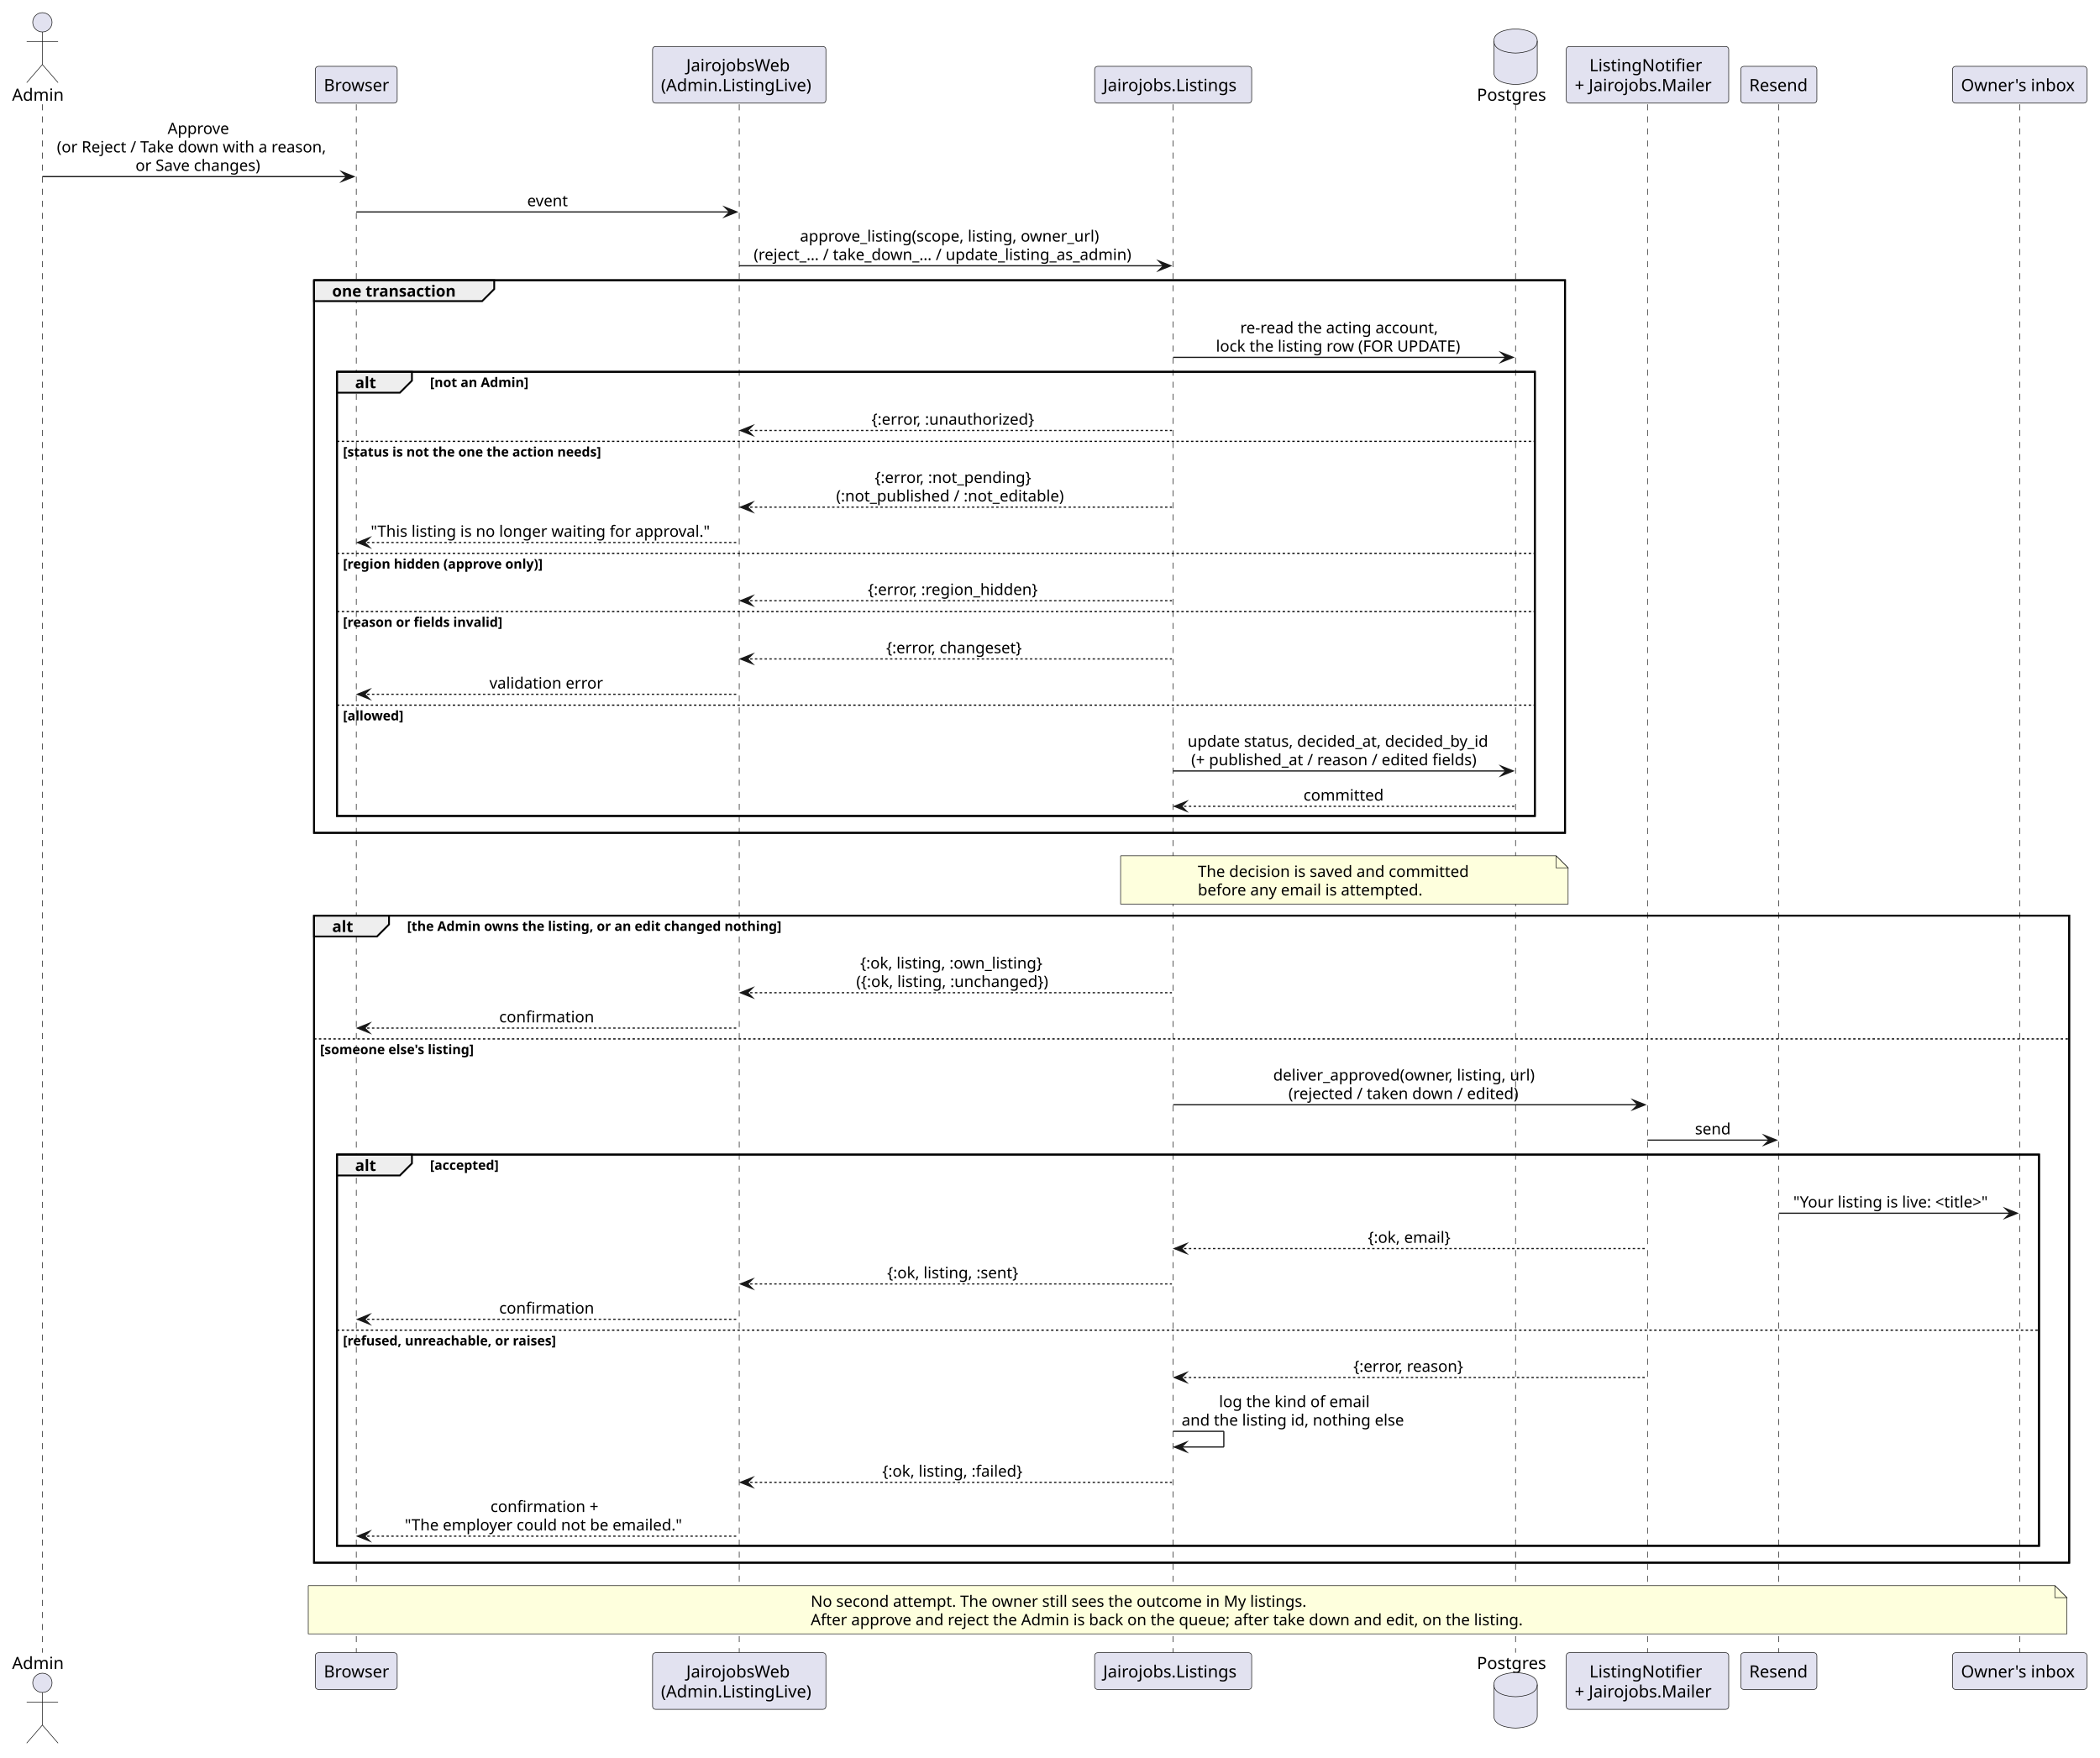
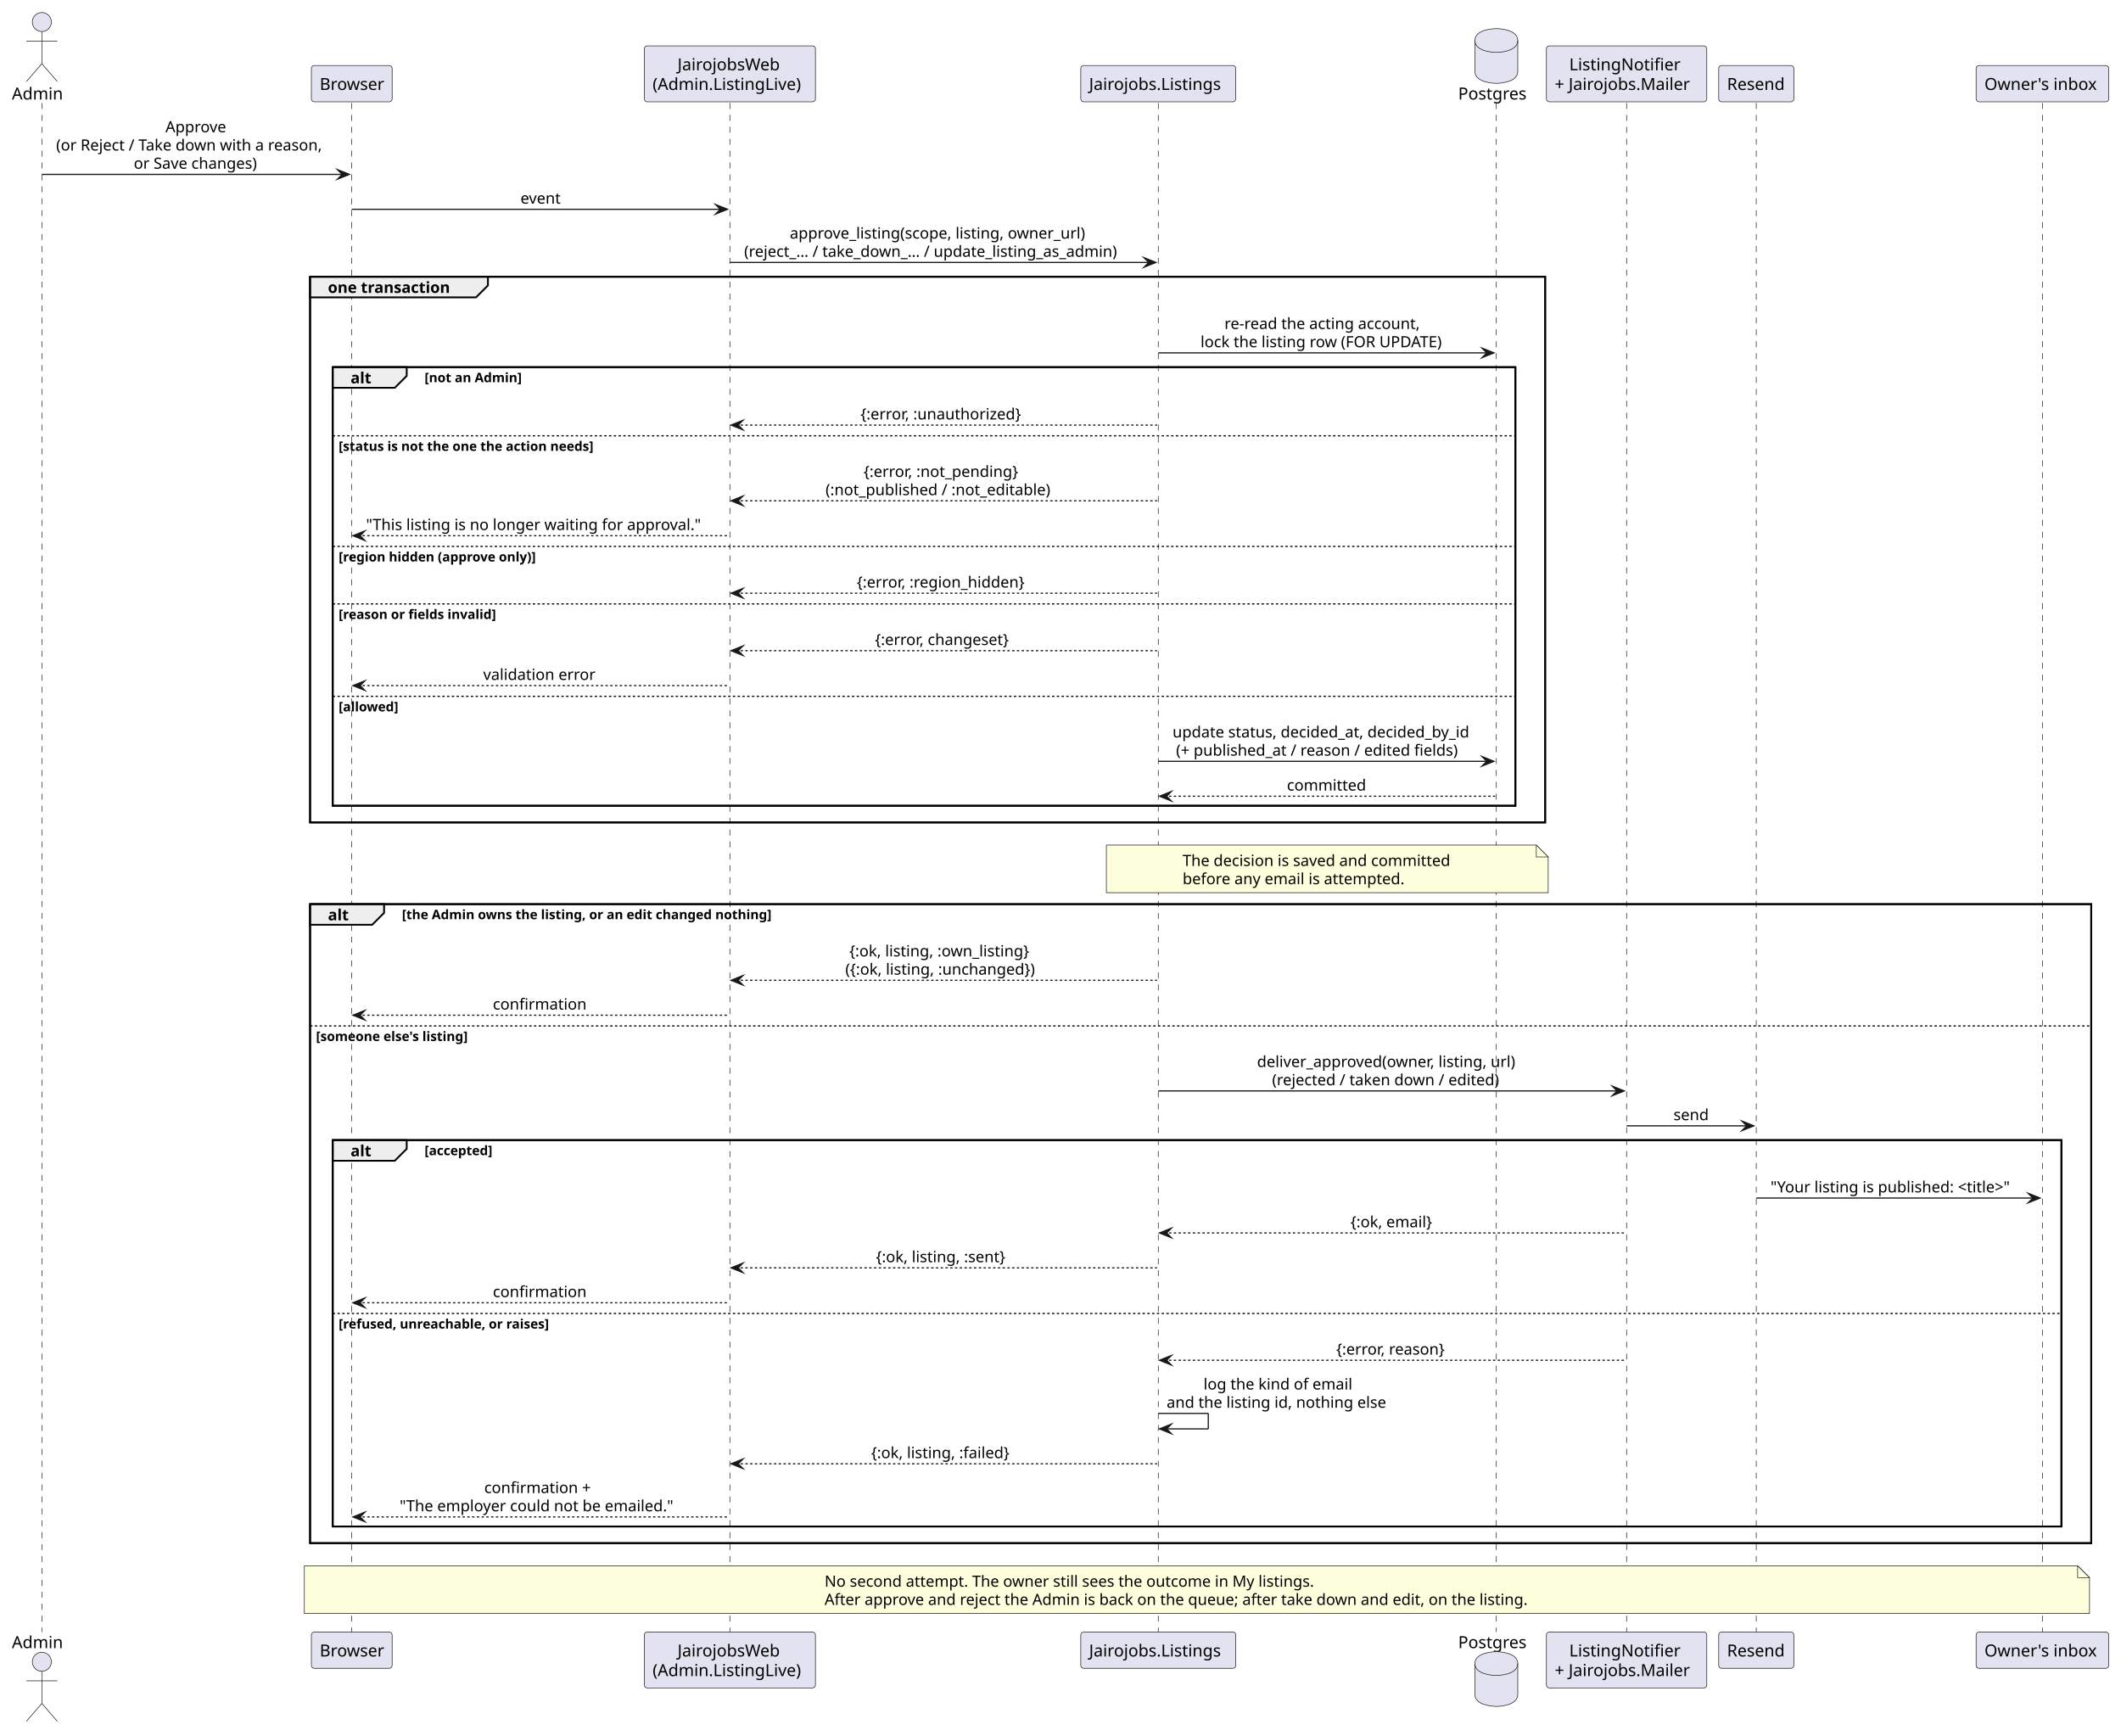
- <svg xmlns="http://www.w3.org/2000/svg" version="1.1" data-diagram-type="SEQUENCE" style="width:1741px;height:1457px;background:#FFFFFF;" width="1741px" height="1457px" viewBox="0 0 1741 1457" zoomAndPan="magnify" preserveAspectRatio="none" contentStyleType="text/css">
+ <svg xmlns="http://www.w3.org/2000/svg" version="1.1" data-diagram-type="SEQUENCE" style="width:1781px;height:1457px;background:#FFFFFF;" width="1781px" height="1457px" viewBox="0 0 1781 1457" zoomAndPan="magnify" preserveAspectRatio="none" contentStyleType="text/css">
  <defs />
  <g font-family="sans-serif" lengthAdjust="spacing">
    <rect x="260.373" y="232.352" width="1037.091" height="458.168" fill="none" style="stroke:#000;stroke-width:1.5;" />
    <rect x="279.373" y="308.283" width="993.091" height="368.236" fill="none" style="stroke:#000;stroke-width:1.5;" />
-     <rect x="260.373" y="759.141" width="1455.065" height="536.5" fill="none" style="stroke:#000;stroke-width:1.5;" />
-     <rect x="279.373" y="957.27" width="1411.065" height="324.371" fill="none" style="stroke:#000;stroke-width:1.5;" />
+     <rect x="260.373" y="759.141" width="1495.646" height="536.5" fill="none" style="stroke:#000;stroke-width:1.5;" />
+     <rect x="279.373" y="957.27" width="1451.646" height="324.371" fill="none" style="stroke:#000;stroke-width:1.5;" />
    <g class="participant-lifeline" data-qualified-name="Admin" data-entity-uid="part1" id="part1-lifeline" data-source-line="8">
      <g>
        <rect x="31.638" y="86.488" width="8" height="1283.773" fill="#000" fill-opacity="0" />
        <line x1="35.138" y1="86.488" x2="35.138" y2="1370.262" style="stroke:#181818;stroke-width:0.5;stroke-dasharray:5,5;" />
      </g>
    </g>
    <g class="participant-lifeline" data-qualified-name="B" data-entity-uid="part2" id="part2-lifeline" data-source-line="9">
      <g>
        <rect x="291.873" y="86.488" width="8" height="1283.773" fill="#000" fill-opacity="0" />
        <line x1="295.373" y1="86.488" x2="295.373" y2="1370.262" style="stroke:#181818;stroke-width:0.5;stroke-dasharray:5,5;" />
      </g>
    </g>
    <g class="participant-lifeline" data-qualified-name="W" data-entity-uid="part3" id="part3-lifeline" data-source-line="10">
      <g>
        <rect x="609.363" y="86.488" width="8" height="1283.773" fill="#000" fill-opacity="0" />
        <line x1="612.863" y1="86.488" x2="612.863" y2="1370.262" style="stroke:#181818;stroke-width:0.5;stroke-dasharray:5,5;" />
      </g>
    </g>
    <g class="participant-lifeline" data-qualified-name="L" data-entity-uid="part4" id="part4-lifeline" data-source-line="11">
      <g>
        <rect x="969.103" y="86.488" width="8" height="1283.773" fill="#000" fill-opacity="0" />
        <line x1="972.603" y1="86.488" x2="972.603" y2="1370.262" style="stroke:#181818;stroke-width:0.5;stroke-dasharray:5,5;" />
      </g>
    </g>
    <g class="participant-lifeline" data-qualified-name="DB" data-entity-uid="part5" id="part5-lifeline" data-source-line="12">
      <g>
        <rect x="1252.963" y="86.488" width="8" height="1283.773" fill="#000" fill-opacity="0" />
        <line x1="1256.463" y1="86.488" x2="1256.463" y2="1370.262" style="stroke:#181818;stroke-width:0.5;stroke-dasharray:5,5;" />
      </g>
    </g>
    <g class="participant-lifeline" data-qualified-name="M" data-entity-uid="part6" id="part6-lifeline" data-source-line="13">
      <g>
        <rect x="1362.35" y="86.488" width="8" height="1283.773" fill="#000" fill-opacity="0" />
        <line x1="1365.85" y1="86.488" x2="1365.85" y2="1370.262" style="stroke:#181818;stroke-width:0.5;stroke-dasharray:5,5;" />
      </g>
    </g>
    <g class="participant-lifeline" data-qualified-name="R" data-entity-uid="part7" id="part7-lifeline" data-source-line="14">
      <g>
        <rect x="1471.229" y="86.488" width="8" height="1283.773" fill="#000" fill-opacity="0" />
        <line x1="1474.729" y1="86.488" x2="1474.729" y2="1370.262" style="stroke:#181818;stroke-width:0.5;stroke-dasharray:5,5;" />
      </g>
    </g>
    <g class="participant-lifeline" data-qualified-name="IN" data-entity-uid="part8" id="part8-lifeline" data-source-line="15">
      <g>
-         <rect x="1670.938" y="86.488" width="8" height="1283.773" fill="#000" fill-opacity="0" />
-         <line x1="1674.438" y1="86.488" x2="1674.438" y2="1370.262" style="stroke:#181818;stroke-width:0.5;stroke-dasharray:5,5;" />
+         <rect x="1711.519" y="86.488" width="8" height="1283.773" fill="#000" fill-opacity="0" />
+         <line x1="1715.019" y1="86.488" x2="1715.019" y2="1370.262" style="stroke:#181818;stroke-width:0.5;stroke-dasharray:5,5;" />
      </g>
    </g>
    <g class="participant participant-head" data-qualified-name="Admin" data-entity-uid="part1" id="part1-head" data-source-line="8">
      <text x="10" y="83.535" fill="#000" font-size="14" textLength="44.276">Admin</text>
      <ellipse cx="35.138" cy="18.5" rx="8" ry="8" fill="#E2E2F0" style="stroke:#181818;stroke-width:0.5;" />
      <path d="M35.138,26.5 L35.138,53.5 M22.138,34.5 L48.138,34.5 M35.138,53.5 L22.138,68.5 M35.138,53.5 L48.138,68.5" style="stroke:#181818;stroke-width:0.5;" fill="none" />
    </g>
    <g class="participant participant-head" data-qualified-name="B" data-entity-uid="part2" id="part2-head" data-source-line="9">
      <rect x="261.456" y="55" width="67.833" height="30.488" fill="#E2E2F0" style="stroke:#181818;stroke-width:0.5;" rx="2.5" ry="2.5" />
      <text x="268.456" y="75.535" fill="#000" font-size="14" textLength="53.833">Browser</text>
    </g>
    <g class="participant participant-head" data-qualified-name="W" data-entity-uid="part3" id="part3-head" data-source-line="10">
      <rect x="541.003" y="38.512" width="143.719" height="46.977" fill="#E2E2F0" style="stroke:#181818;stroke-width:0.5;" rx="2.5" ry="2.5" />
      <text x="568.935" y="59.047" fill="#000" font-size="14" textLength="87.855">JairojobsWeb</text>
      <text x="548.003" y="75.535" fill="#000" font-size="14" textLength="129.719">(Admin.ListingLive)</text>
    </g>
    <g class="participant participant-head" data-qualified-name="L" data-entity-uid="part4" id="part4-head" data-source-line="11">
      <rect x="907.511" y="55" width="130.184" height="30.488" fill="#E2E2F0" style="stroke:#181818;stroke-width:0.5;" rx="2.5" ry="2.5" />
      <text x="914.511" y="75.535" fill="#000" font-size="14" textLength="116.184">Jairojobs.Listings</text>
    </g>
    <g class="participant participant-head" data-qualified-name="DB" data-entity-uid="part5" id="part5-head" data-source-line="12">
      <text x="1224.411" y="83.535" fill="#000" font-size="14" textLength="58.105">Postgres</text>
      <path d="M1238.463,34 C1238.463,24 1256.463,24 1256.463,24 C1256.463,24 1274.463,24 1274.463,34 L1274.463,60 C1274.463,70 1256.463,70 1256.463,70 C1256.463,70 1238.463,70 1238.463,60 L1238.463,34" style="stroke:#181818;stroke-width:0.5;" fill="#E2E2F0" />
      <path d="M1238.463,34 C1238.463,44 1256.463,44 1256.463,44 C1256.463,44 1274.463,44 1274.463,34" style="stroke:#181818;stroke-width:0.5;" fill="none" />
    </g>
    <g class="participant participant-head" data-qualified-name="M" data-entity-uid="part6" id="part6-head" data-source-line="13">
      <rect x="1298.516" y="38.512" width="134.668" height="46.977" fill="#E2E2F0" style="stroke:#181818;stroke-width:0.5;" rx="2.5" ry="2.5" />
      <text x="1317.701" y="59.047" fill="#000" font-size="14" textLength="96.298">ListingNotifier</text>
      <text x="1305.516" y="75.535" fill="#000" font-size="14" textLength="120.668">+ Jairojobs.Mailer</text>
    </g>
    <g class="participant participant-head" data-qualified-name="R" data-entity-uid="part7" id="part7-head" data-source-line="14">
      <rect x="1443.184" y="55" width="63.089" height="30.488" fill="#E2E2F0" style="stroke:#181818;stroke-width:0.5;" rx="2.5" ry="2.5" />
      <text x="1450.184" y="75.535" fill="#000" font-size="14" textLength="49.089">Resend</text>
    </g>
    <g class="participant participant-head" data-qualified-name="IN" data-entity-uid="part8" id="part8-head" data-source-line="15">
-       <rect x="1618.746" y="55" width="111.385" height="30.488" fill="#E2E2F0" style="stroke:#181818;stroke-width:0.5;" rx="2.5" ry="2.5" />
-       <text x="1625.746" y="75.535" fill="#000" font-size="14" textLength="97.385">Owner's inbox</text>
+       <rect x="1659.326" y="55" width="111.385" height="30.488" fill="#E2E2F0" style="stroke:#181818;stroke-width:0.5;" rx="2.5" ry="2.5" />
+       <text x="1666.326" y="75.535" fill="#000" font-size="14" textLength="97.385">Owner's inbox</text>
    </g>
    <g class="participant participant-tail" data-qualified-name="Admin" data-entity-uid="part1" id="part1-tail" data-source-line="8">
      <text x="10" y="1383.797" fill="#000" font-size="14" textLength="44.276">Admin</text>
      <ellipse cx="35.138" cy="1395.25" rx="8" ry="8" fill="#E2E2F0" style="stroke:#181818;stroke-width:0.5;" />
      <path d="M35.138,1403.25 L35.138,1430.25 M22.138,1411.25 L48.138,1411.25 M35.138,1430.25 L22.138,1445.25 M35.138,1430.25 L48.138,1445.25" style="stroke:#181818;stroke-width:0.5;" fill="none" />
    </g>
    <g class="participant participant-tail" data-qualified-name="B" data-entity-uid="part2" id="part2-tail" data-source-line="9">
      <rect x="261.456" y="1370.262" width="67.833" height="30.488" fill="#E2E2F0" style="stroke:#181818;stroke-width:0.5;" rx="2.5" ry="2.5" />
      <text x="268.456" y="1390.797" fill="#000" font-size="14" textLength="53.833">Browser</text>
    </g>
    <g class="participant participant-tail" data-qualified-name="W" data-entity-uid="part3" id="part3-tail" data-source-line="10">
      <rect x="541.003" y="1370.262" width="143.719" height="46.977" fill="#E2E2F0" style="stroke:#181818;stroke-width:0.5;" rx="2.5" ry="2.5" />
      <text x="568.935" y="1390.797" fill="#000" font-size="14" textLength="87.855">JairojobsWeb</text>
      <text x="548.003" y="1407.285" fill="#000" font-size="14" textLength="129.719">(Admin.ListingLive)</text>
    </g>
    <g class="participant participant-tail" data-qualified-name="L" data-entity-uid="part4" id="part4-tail" data-source-line="11">
      <rect x="907.511" y="1370.262" width="130.184" height="30.488" fill="#E2E2F0" style="stroke:#181818;stroke-width:0.5;" rx="2.5" ry="2.5" />
      <text x="914.511" y="1390.797" fill="#000" font-size="14" textLength="116.184">Jairojobs.Listings</text>
    </g>
    <g class="participant participant-tail" data-qualified-name="DB" data-entity-uid="part5" id="part5-tail" data-source-line="12">
      <text x="1224.411" y="1383.797" fill="#000" font-size="14" textLength="58.105">Postgres</text>
      <path d="M1238.463,1396.75 C1238.463,1386.75 1256.463,1386.75 1256.463,1386.75 C1256.463,1386.75 1274.463,1386.75 1274.463,1396.75 L1274.463,1422.75 C1274.463,1432.75 1256.463,1432.75 1256.463,1432.75 C1256.463,1432.75 1238.463,1432.75 1238.463,1422.75 L1238.463,1396.75" style="stroke:#181818;stroke-width:0.5;" fill="#E2E2F0" />
      <path d="M1238.463,1396.75 C1238.463,1406.75 1256.463,1406.75 1256.463,1406.75 C1256.463,1406.75 1274.463,1406.75 1274.463,1396.75" style="stroke:#181818;stroke-width:0.5;" fill="none" />
    </g>
    <g class="participant participant-tail" data-qualified-name="M" data-entity-uid="part6" id="part6-tail" data-source-line="13">
      <rect x="1298.516" y="1370.262" width="134.668" height="46.977" fill="#E2E2F0" style="stroke:#181818;stroke-width:0.5;" rx="2.5" ry="2.5" />
      <text x="1317.701" y="1390.797" fill="#000" font-size="14" textLength="96.298">ListingNotifier</text>
      <text x="1305.516" y="1407.285" fill="#000" font-size="14" textLength="120.668">+ Jairojobs.Mailer</text>
    </g>
    <g class="participant participant-tail" data-qualified-name="R" data-entity-uid="part7" id="part7-tail" data-source-line="14">
      <rect x="1443.184" y="1370.262" width="63.089" height="30.488" fill="#E2E2F0" style="stroke:#181818;stroke-width:0.5;" rx="2.5" ry="2.5" />
      <text x="1450.184" y="1390.797" fill="#000" font-size="14" textLength="49.089">Resend</text>
    </g>
    <g class="participant participant-tail" data-qualified-name="IN" data-entity-uid="part8" id="part8-tail" data-source-line="15">
-       <rect x="1618.746" y="1370.262" width="111.385" height="30.488" fill="#E2E2F0" style="stroke:#181818;stroke-width:0.5;" rx="2.5" ry="2.5" />
-       <text x="1625.746" y="1390.797" fill="#000" font-size="14" textLength="97.385">Owner's inbox</text>
+       <rect x="1659.326" y="1370.262" width="111.385" height="30.488" fill="#E2E2F0" style="stroke:#181818;stroke-width:0.5;" rx="2.5" ry="2.5" />
+       <text x="1666.326" y="1390.797" fill="#000" font-size="14" textLength="97.385">Owner's inbox</text>
    </g>
    <g class="message" data-entity-1="part1" data-entity-2="part2" id="msg1" data-source-line="17">
      <polygon points="283.373,142.42,293.373,146.42,283.373,150.42,287.373,146.42" fill="#181818" style="stroke:#181818;stroke-width:1;stroke-linejoin:miter;stroke-miterlimit:10;" />
      <line x1="35.138" y1="146.42" x2="289.373" y2="146.42" style="stroke:#181818;stroke-width:1;" />
      <text x="138.951" y="111.057" fill="#000" font-size="13" textLength="52.609">Approve</text>
      <text x="47.138" y="126.367" fill="#000" font-size="13" textLength="236.234">(or Reject / Take down with a reason,</text>
      <text x="112.325" y="141.678" fill="#000" font-size="13" textLength="105.86">or Save changes)</text>
    </g>
    <g class="message" data-entity-1="part2" data-entity-2="part3" id="msg2" data-source-line="18">
      <polygon points="600.863,171.73,610.863,175.73,600.863,179.73,604.863,175.73" fill="#181818" style="stroke:#181818;stroke-width:1;stroke-linejoin:miter;stroke-miterlimit:10;" />
      <line x1="295.373" y1="175.73" x2="606.863" y2="175.73" style="stroke:#181818;stroke-width:1;" />
      <text x="437.046" y="170.988" fill="#000" font-size="13" textLength="34.144">event</text>
    </g>
    <g class="message" data-entity-1="part3" data-entity-2="part4" id="msg3" data-source-line="19">
      <polygon points="960.603,216.352,970.603,220.352,960.603,224.352,964.603,220.352" fill="#181818" style="stroke:#181818;stroke-width:1;stroke-linejoin:miter;stroke-miterlimit:10;" />
      <line x1="612.863" y1="220.352" x2="966.603" y2="220.352" style="stroke:#181818;stroke-width:1;" />
      <text x="663.196" y="200.299" fill="#000" font-size="13" textLength="259.073">approve_listing(scope, listing, owner_url)</text>
      <text x="624.863" y="215.609" fill="#000" font-size="13" textLength="335.74">(reject_… / take_down_… / update_listing_as_admin)</text>
    </g>
    <path d="M260.373,232.352 L409.722,232.352 L409.722,239.662 L399.722,249.662 L260.373,249.662 L260.373,232.352" style="stroke:#000;stroke-width:1.5;" fill="#EEE" />
    <rect x="260.373" y="232.352" width="1037.091" height="458.168" fill="none" style="stroke:#000;stroke-width:1.5;" />
    <text x="275.373" y="245.92" fill="#000" font-size="13" textLength="104.349" font-weight="700">one transaction</text>
    <g class="message" data-entity-1="part4" data-entity-2="part5" id="msg4" data-source-line="22">
      <polygon points="1244.463,292.283,1254.463,296.283,1244.463,300.283,1248.463,296.283" fill="#181818" style="stroke:#181818;stroke-width:1;stroke-linejoin:miter;stroke-miterlimit:10;" />
      <line x1="972.603" y1="296.283" x2="1250.463" y2="296.283" style="stroke:#181818;stroke-width:1;" />
      <text x="1028.161" y="276.23" fill="#000" font-size="13" textLength="172.745">re-read the acting account,</text>
      <text x="1008.08" y="291.541" fill="#000" font-size="13" textLength="212.907">lock the listing row (FOR UPDATE)</text>
    </g>
    <path d="M279.373,308.283 L341.511,308.283 L341.511,315.594 L331.511,325.594 L279.373,325.594 L279.373,308.283" style="stroke:#000;stroke-width:1.5;" fill="#EEE" />
    <rect x="279.373" y="308.283" width="993.091" height="368.236" fill="none" style="stroke:#000;stroke-width:1.5;" />
    <text x="294.373" y="321.852" fill="#000" font-size="13" textLength="17.139" font-weight="700">alt</text>
    <text x="356.511" y="320.918" fill="#000" font-size="11" textLength="84.659" font-weight="700">[not an Admin]</text>
    <g class="message" data-entity-1="part4" data-entity-2="part3" id="msg5" data-source-line="24">
      <polygon points="623.863,352.904,613.863,356.904,623.863,360.904,619.863,356.904" fill="#181818" style="stroke:#181818;stroke-width:1;stroke-linejoin:miter;stroke-miterlimit:10;" />
      <line x1="617.863" y1="356.904" x2="971.603" y2="356.904" style="stroke:#181818;stroke-width:1;stroke-dasharray:2,2;" />
      <text x="722.56" y="352.162" fill="#000" font-size="13" textLength="140.347">{:error, :unauthorized}</text>
    </g>
    <line x1="279.373" y1="365.904" x2="1272.463" y2="365.904" style="stroke:#000;stroke-width:1;stroke-dasharray:2,2;" />
    <text x="284.373" y="378.539" fill="#000" font-size="11" textLength="222.261" font-weight="700">[status is not the one the action needs]</text>
    <g class="message" data-entity-1="part4" data-entity-2="part3" id="msg6" data-source-line="26">
      <polygon points="623.863,416.48,613.863,420.48,623.863,424.48,619.863,420.48" fill="#181818" style="stroke:#181818;stroke-width:1;stroke-linejoin:miter;stroke-miterlimit:10;" />
      <line x1="617.863" y1="420.48" x2="971.603" y2="420.48" style="stroke:#181818;stroke-width:1;stroke-dasharray:2,2;" />
      <text x="725.175" y="400.428" fill="#000" font-size="13" textLength="135.116">{:error, :not_pending}</text>
      <text x="693.218" y="415.738" fill="#000" font-size="13" textLength="199.031">(:not_published / :not_editable)</text>
    </g>
    <g class="message" data-entity-1="part3" data-entity-2="part2" id="msg7" data-source-line="27">
      <polygon points="306.373,445.791,296.373,449.791,306.373,453.791,302.373,449.791" fill="#181818" style="stroke:#181818;stroke-width:1;stroke-linejoin:miter;stroke-miterlimit:10;" />
      <line x1="300.373" y1="449.791" x2="611.863" y2="449.791" style="stroke:#181818;stroke-width:1;stroke-dasharray:2,2;" />
      <text x="307.373" y="445.049" fill="#000" font-size="13" textLength="293.49">"This listing is no longer waiting for approval."</text>
    </g>
    <line x1="279.373" y1="458.791" x2="1272.463" y2="458.791" style="stroke:#000;stroke-width:1;stroke-dasharray:2,2;" />
    <text x="284.373" y="471.426" fill="#000" font-size="11" textLength="173.041" font-weight="700">[region hidden (approve only)]</text>
    <g class="message" data-entity-1="part4" data-entity-2="part3" id="msg8" data-source-line="29">
      <polygon points="623.863,494.057,613.863,498.057,623.863,502.057,619.863,498.057" fill="#181818" style="stroke:#181818;stroke-width:1;stroke-linejoin:miter;stroke-miterlimit:10;" />
      <line x1="617.863" y1="498.057" x2="971.603" y2="498.057" style="stroke:#181818;stroke-width:1;stroke-dasharray:2,2;" />
      <text x="719.446" y="493.314" fill="#000" font-size="13" textLength="146.574">{:error, :region_hidden}</text>
    </g>
    <line x1="279.373" y1="507.057" x2="1272.463" y2="507.057" style="stroke:#000;stroke-width:1;stroke-dasharray:2,2;" />
    <text x="284.373" y="519.691" fill="#000" font-size="11" textLength="139.342" font-weight="700">[reason or fields invalid]</text>
    <g class="message" data-entity-1="part4" data-entity-2="part3" id="msg9" data-source-line="31">
      <polygon points="623.863,542.322,613.863,546.322,623.863,550.322,619.863,546.322" fill="#181818" style="stroke:#181818;stroke-width:1;stroke-linejoin:miter;stroke-miterlimit:10;" />
      <line x1="617.863" y1="546.322" x2="971.603" y2="546.322" style="stroke:#181818;stroke-width:1;stroke-dasharray:2,2;" />
      <text x="734.715" y="541.58" fill="#000" font-size="13" textLength="116.035">{:error, changeset}</text>
    </g>
    <g class="message" data-entity-1="part3" data-entity-2="part2" id="msg10" data-source-line="32">
      <polygon points="306.373,571.633,296.373,575.633,306.373,579.633,302.373,575.633" fill="#181818" style="stroke:#181818;stroke-width:1;stroke-linejoin:miter;stroke-miterlimit:10;" />
      <line x1="300.373" y1="575.633" x2="611.863" y2="575.633" style="stroke:#181818;stroke-width:1;stroke-dasharray:2,2;" />
      <text x="405.739" y="570.891" fill="#000" font-size="13" textLength="96.757">validation error</text>
    </g>
    <line x1="279.373" y1="584.633" x2="1272.463" y2="584.633" style="stroke:#000;stroke-width:1;stroke-dasharray:2,2;" />
    <text x="284.373" y="597.268" fill="#000" font-size="11" textLength="52.024" font-weight="700">[allowed]</text>
    <g class="message" data-entity-1="part4" data-entity-2="part5" id="msg11" data-source-line="34">
      <polygon points="1244.463,635.209,1254.463,639.209,1244.463,643.209,1248.463,639.209" fill="#181818" style="stroke:#181818;stroke-width:1;stroke-linejoin:miter;stroke-miterlimit:10;" />
      <line x1="972.603" y1="639.209" x2="1250.463" y2="639.209" style="stroke:#181818;stroke-width:1;" />
      <text x="984.603" y="619.156" fill="#000" font-size="13" textLength="259.86">update status, decided_at, decided_by_id</text>
      <text x="987.558" y="634.467" fill="#000" font-size="13" textLength="253.951">(+ published_at / reason / edited fields)</text>
    </g>
    <g class="message" data-entity-1="part5" data-entity-2="part4" id="msg12" data-source-line="35">
      <polygon points="983.603,664.52,973.603,668.52,983.603,672.52,979.603,668.52" fill="#181818" style="stroke:#181818;stroke-width:1;stroke-linejoin:miter;stroke-miterlimit:10;" />
      <line x1="977.603" y1="668.52" x2="1255.463" y2="668.52" style="stroke:#181818;stroke-width:1;stroke-dasharray:2,2;" />
      <text x="1080.621" y="663.777" fill="#000" font-size="13" textLength="67.825">committed</text>
    </g>
    <path d="M929.031,709.52 L929.031,749.52 L1300.031,749.52 L1300.031,719.52 L1290.031,709.52 L929.031,709.52" style="stroke:#181818;stroke-width:0.5;" fill="#FEFFDD" />
    <path d="M1290.031,709.52 L1290.031,719.52 L1300.031,719.52 L1290.031,709.52" style="stroke:#181818;stroke-width:0.5;" fill="#FEFFDD" />
    <text x="993.046" y="727.088" fill="#000" font-size="13" textLength="233.975">The decision is saved and committed</text>
    <text x="993.046" y="742.398" fill="#000" font-size="13" textLength="192.569">before any email is attempted.</text>
    <path d="M260.373,759.141 L322.511,759.141 L322.511,766.451 L312.511,776.451 L260.373,776.451 L260.373,759.141" style="stroke:#000;stroke-width:1.5;" fill="#EEE" />
-     <rect x="260.373" y="759.141" width="1455.065" height="536.5" fill="none" style="stroke:#000;stroke-width:1.5;" />
+     <rect x="260.373" y="759.141" width="1495.646" height="536.5" fill="none" style="stroke:#000;stroke-width:1.5;" />
    <text x="275.373" y="772.709" fill="#000" font-size="13" textLength="17.139" font-weight="700">alt</text>
    <text x="337.511" y="771.775" fill="#000" font-size="11" textLength="321.696" font-weight="700">[the Admin owns the listing, or an edit changed nothing]</text>
    <g class="message" data-entity-1="part4" data-entity-2="part3" id="msg13" data-source-line="42">
      <polygon points="623.863,819.072,613.863,823.072,623.863,827.072,619.863,823.072" fill="#181818" style="stroke:#181818;stroke-width:1;stroke-linejoin:miter;stroke-miterlimit:10;" />
      <line x1="617.863" y1="823.072" x2="971.603" y2="823.072" style="stroke:#181818;stroke-width:1;stroke-dasharray:2,2;" />
      <text x="713.152" y="803.02" fill="#000" font-size="13" textLength="159.161">{:ok, listing, :own_listing}</text>
      <text x="709.858" y="818.33" fill="#000" font-size="13" textLength="165.75">({:ok, listing, :unchanged})</text>
    </g>
    <g class="message" data-entity-1="part3" data-entity-2="part2" id="msg14" data-source-line="43">
      <polygon points="306.373,848.383,296.373,852.383,306.373,856.383,302.373,852.383" fill="#181818" style="stroke:#181818;stroke-width:1;stroke-linejoin:miter;stroke-miterlimit:10;" />
      <line x1="300.373" y1="852.383" x2="611.863" y2="852.383" style="stroke:#181818;stroke-width:1;stroke-dasharray:2,2;" />
      <text x="413.839" y="847.641" fill="#000" font-size="13" textLength="80.558">confirmation</text>
    </g>
-     <line x1="260.373" y1="861.383" x2="1715.438" y2="861.383" style="stroke:#000;stroke-width:1;stroke-dasharray:2,2;" />
+     <line x1="260.373" y1="861.383" x2="1756.019" y2="861.383" style="stroke:#000;stroke-width:1;stroke-dasharray:2,2;" />
    <text x="265.373" y="874.018" fill="#000" font-size="11" textLength="133.971" font-weight="700">[someone else's listing]</text>
    <g class="message" data-entity-1="part4" data-entity-2="part6" id="msg15" data-source-line="45">
      <polygon points="1353.85,911.959,1363.85,915.959,1353.85,919.959,1357.85,915.959" fill="#181818" style="stroke:#181818;stroke-width:1;stroke-linejoin:miter;stroke-miterlimit:10;" />
      <line x1="972.603" y1="915.959" x2="1359.85" y2="915.959" style="stroke:#181818;stroke-width:1;" />
      <text x="1055.55" y="895.906" fill="#000" font-size="13" textLength="227.354">deliver_approved(owner, listing, url)</text>
      <text x="1068.21" y="911.217" fill="#000" font-size="13" textLength="202.033">(rejected / taken down / edited)</text>
    </g>
    <g class="message" data-entity-1="part6" data-entity-2="part7" id="msg16" data-source-line="46">
      <polygon points="1462.729,941.27,1472.729,945.27,1462.729,949.27,1466.729,945.27" fill="#181818" style="stroke:#181818;stroke-width:1;stroke-linejoin:miter;stroke-miterlimit:10;" />
      <line x1="1365.85" y1="945.27" x2="1468.729" y2="945.27" style="stroke:#181818;stroke-width:1;" />
      <text x="1405.229" y="940.527" fill="#000" font-size="13" textLength="30.12">send</text>
    </g>
    <path d="M279.373,957.27 L341.511,957.27 L341.511,964.58 L331.511,974.58 L279.373,974.58 L279.373,957.27" style="stroke:#000;stroke-width:1.5;" fill="#EEE" />
-     <rect x="279.373" y="957.27" width="1411.065" height="324.371" fill="none" style="stroke:#000;stroke-width:1.5;" />
+     <rect x="279.373" y="957.27" width="1451.646" height="324.371" fill="none" style="stroke:#000;stroke-width:1.5;" />
    <text x="294.373" y="970.838" fill="#000" font-size="13" textLength="17.139" font-weight="700">alt</text>
    <text x="356.511" y="969.904" fill="#000" font-size="11" textLength="58.255" font-weight="700">[accepted]</text>
    <g class="message" data-entity-1="part7" data-entity-2="part8" id="msg17" data-source-line="48">
-       <polygon points="1662.438,1001.891,1672.438,1005.891,1662.438,1009.891,1666.438,1005.891" fill="#181818" style="stroke:#181818;stroke-width:1;stroke-linejoin:miter;stroke-miterlimit:10;" />
-       <line x1="1474.729" y1="1005.891" x2="1668.438" y2="1005.891" style="stroke:#181818;stroke-width:1;" />
-       <text x="1486.729" y="1001.148" fill="#000" font-size="13" textLength="175.709">"Your listing is live: &lt;title&gt;"</text>
+       <polygon points="1703.019,1001.891,1713.019,1005.891,1703.019,1009.891,1707.019,1005.891" fill="#181818" style="stroke:#181818;stroke-width:1;stroke-linejoin:miter;stroke-miterlimit:10;" />
+       <line x1="1474.729" y1="1005.891" x2="1709.019" y2="1005.891" style="stroke:#181818;stroke-width:1;" />
+       <text x="1486.729" y="1001.148" fill="#000" font-size="13" textLength="216.29">"Your listing is published: &lt;title&gt;"</text>
    </g>
    <g class="message" data-entity-1="part6" data-entity-2="part4" id="msg18" data-source-line="49">
      <polygon points="983.603,1031.201,973.603,1035.201,983.603,1039.201,979.603,1035.201" fill="#181818" style="stroke:#181818;stroke-width:1;stroke-linejoin:miter;stroke-miterlimit:10;" />
      <line x1="977.603" y1="1035.201" x2="1364.85" y2="1035.201" style="stroke:#181818;stroke-width:1;stroke-dasharray:2,2;" />
      <text x="1134" y="1030.459" fill="#000" font-size="13" textLength="70.453">{:ok, email}</text>
    </g>
    <g class="message" data-entity-1="part4" data-entity-2="part3" id="msg19" data-source-line="50">
      <polygon points="623.863,1060.512,613.863,1064.512,623.863,1068.512,619.863,1064.512" fill="#181818" style="stroke:#181818;stroke-width:1;stroke-linejoin:miter;stroke-miterlimit:10;" />
      <line x1="617.863" y1="1064.512" x2="971.603" y2="1064.512" style="stroke:#181818;stroke-width:1;stroke-dasharray:2,2;" />
      <text x="735.506" y="1059.77" fill="#000" font-size="13" textLength="114.455">{:ok, listing, :sent}</text>
    </g>
    <g class="message" data-entity-1="part3" data-entity-2="part2" id="msg20" data-source-line="51">
      <polygon points="306.373,1089.822,296.373,1093.822,306.373,1097.822,302.373,1093.822" fill="#181818" style="stroke:#181818;stroke-width:1;stroke-linejoin:miter;stroke-miterlimit:10;" />
      <line x1="300.373" y1="1093.822" x2="611.863" y2="1093.822" style="stroke:#181818;stroke-width:1;stroke-dasharray:2,2;" />
      <text x="413.839" y="1089.08" fill="#000" font-size="13" textLength="80.558">confirmation</text>
    </g>
-     <line x1="279.373" y1="1102.822" x2="1690.438" y2="1102.822" style="stroke:#000;stroke-width:1;stroke-dasharray:2,2;" />
+     <line x1="279.373" y1="1102.822" x2="1731.019" y2="1102.822" style="stroke:#000;stroke-width:1;stroke-dasharray:2,2;" />
    <text x="284.373" y="1115.457" fill="#000" font-size="11" textLength="182.821" font-weight="700">[refused, unreachable, or raises]</text>
    <g class="message" data-entity-1="part6" data-entity-2="part4" id="msg21" data-source-line="53">
      <polygon points="983.603,1138.088,973.603,1142.088,983.603,1146.088,979.603,1142.088" fill="#181818" style="stroke:#181818;stroke-width:1;stroke-linejoin:miter;stroke-miterlimit:10;" />
      <line x1="977.603" y1="1142.088" x2="1364.85" y2="1142.088" style="stroke:#181818;stroke-width:1;stroke-dasharray:2,2;" />
      <text x="1122.025" y="1137.346" fill="#000" font-size="13" textLength="94.402">{:error, reason}</text>
    </g>
    <g class="message" data-entity-1="part4" data-entity-2="part4" id="msg22" data-source-line="54">
      <line x1="972.603" y1="1186.709" x2="1014.603" y2="1186.709" style="stroke:#181818;stroke-width:1;" />
      <line x1="1014.603" y1="1186.709" x2="1014.603" y2="1199.709" style="stroke:#181818;stroke-width:1;" />
      <line x1="973.603" y1="1199.709" x2="1014.603" y2="1199.709" style="stroke:#181818;stroke-width:1;" />
      <polygon points="983.603,1195.709,973.603,1199.709,983.603,1203.709,979.603,1199.709" fill="#181818" style="stroke:#181818;stroke-width:1;stroke-linejoin:miter;stroke-miterlimit:10;" />
      <text x="1010.615" y="1166.656" fill="#000" font-size="13" textLength="130.92">log the kind of email</text>
      <text x="979.603" y="1181.967" fill="#000" font-size="13" textLength="192.943">and the listing id, nothing else</text>
    </g>
    <g class="message" data-entity-1="part4" data-entity-2="part3" id="msg23" data-source-line="55">
      <polygon points="623.863,1225.02,613.863,1229.02,623.863,1233.02,619.863,1229.02" fill="#181818" style="stroke:#181818;stroke-width:1;stroke-linejoin:miter;stroke-miterlimit:10;" />
      <line x1="617.863" y1="1229.02" x2="971.603" y2="1229.02" style="stroke:#181818;stroke-width:1;stroke-dasharray:2,2;" />
      <text x="731.456" y="1224.277" fill="#000" font-size="13" textLength="122.554">{:ok, listing, :failed}</text>
    </g>
    <g class="message" data-entity-1="part3" data-entity-2="part2" id="msg24" data-source-line="56">
      <polygon points="306.373,1269.641,296.373,1273.641,306.373,1277.641,302.373,1273.641" fill="#181818" style="stroke:#181818;stroke-width:1;stroke-linejoin:miter;stroke-miterlimit:10;" />
      <line x1="300.373" y1="1273.641" x2="611.863" y2="1273.641" style="stroke:#181818;stroke-width:1;stroke-dasharray:2,2;" />
      <text x="406.615" y="1253.588" fill="#000" font-size="13" textLength="95.005">confirmation +</text>
      <text x="335.582" y="1268.898" fill="#000" font-size="13" textLength="237.072">"The employer could not be emailed."</text>
    </g>
-     <path d="M255.568,1314.641 L255.568,1354.641 L1713.568,1354.641 L1713.568,1324.641 L1703.568,1314.641 L255.568,1314.641" style="stroke:#181818;stroke-width:0.5;" fill="#FEFFDD" />
-     <path d="M1703.568,1314.641 L1703.568,1324.641 L1713.568,1324.641 L1703.568,1314.641" style="stroke:#181818;stroke-width:0.5;" fill="#FEFFDD" />
-     <text x="672.128" y="1332.209" fill="#000" font-size="13" textLength="428.308">No second attempt. The owner still sees the outcome in My listings.</text>
-     <text x="672.128" y="1347.52" fill="#000" font-size="13" textLength="616.554">After approve and reject the Admin is back on the queue; after take down and edit, on the listing.</text>
+     <path d="M255.568,1314.641 L255.568,1354.641 L1754.568,1354.641 L1754.568,1324.641 L1744.568,1314.641 L255.568,1314.641" style="stroke:#181818;stroke-width:0.5;" fill="#FEFFDD" />
+     <path d="M1744.568,1314.641 L1744.568,1324.641 L1754.568,1324.641 L1744.568,1314.641" style="stroke:#181818;stroke-width:0.5;" fill="#FEFFDD" />
+     <text x="692.418" y="1332.209" fill="#000" font-size="13" textLength="428.308">No second attempt. The owner still sees the outcome in My listings.</text>
+     <text x="692.418" y="1347.52" fill="#000" font-size="13" textLength="616.554">After approve and reject the Admin is back on the queue; after take down and edit, on the listing.</text>
  </g>
</svg>
